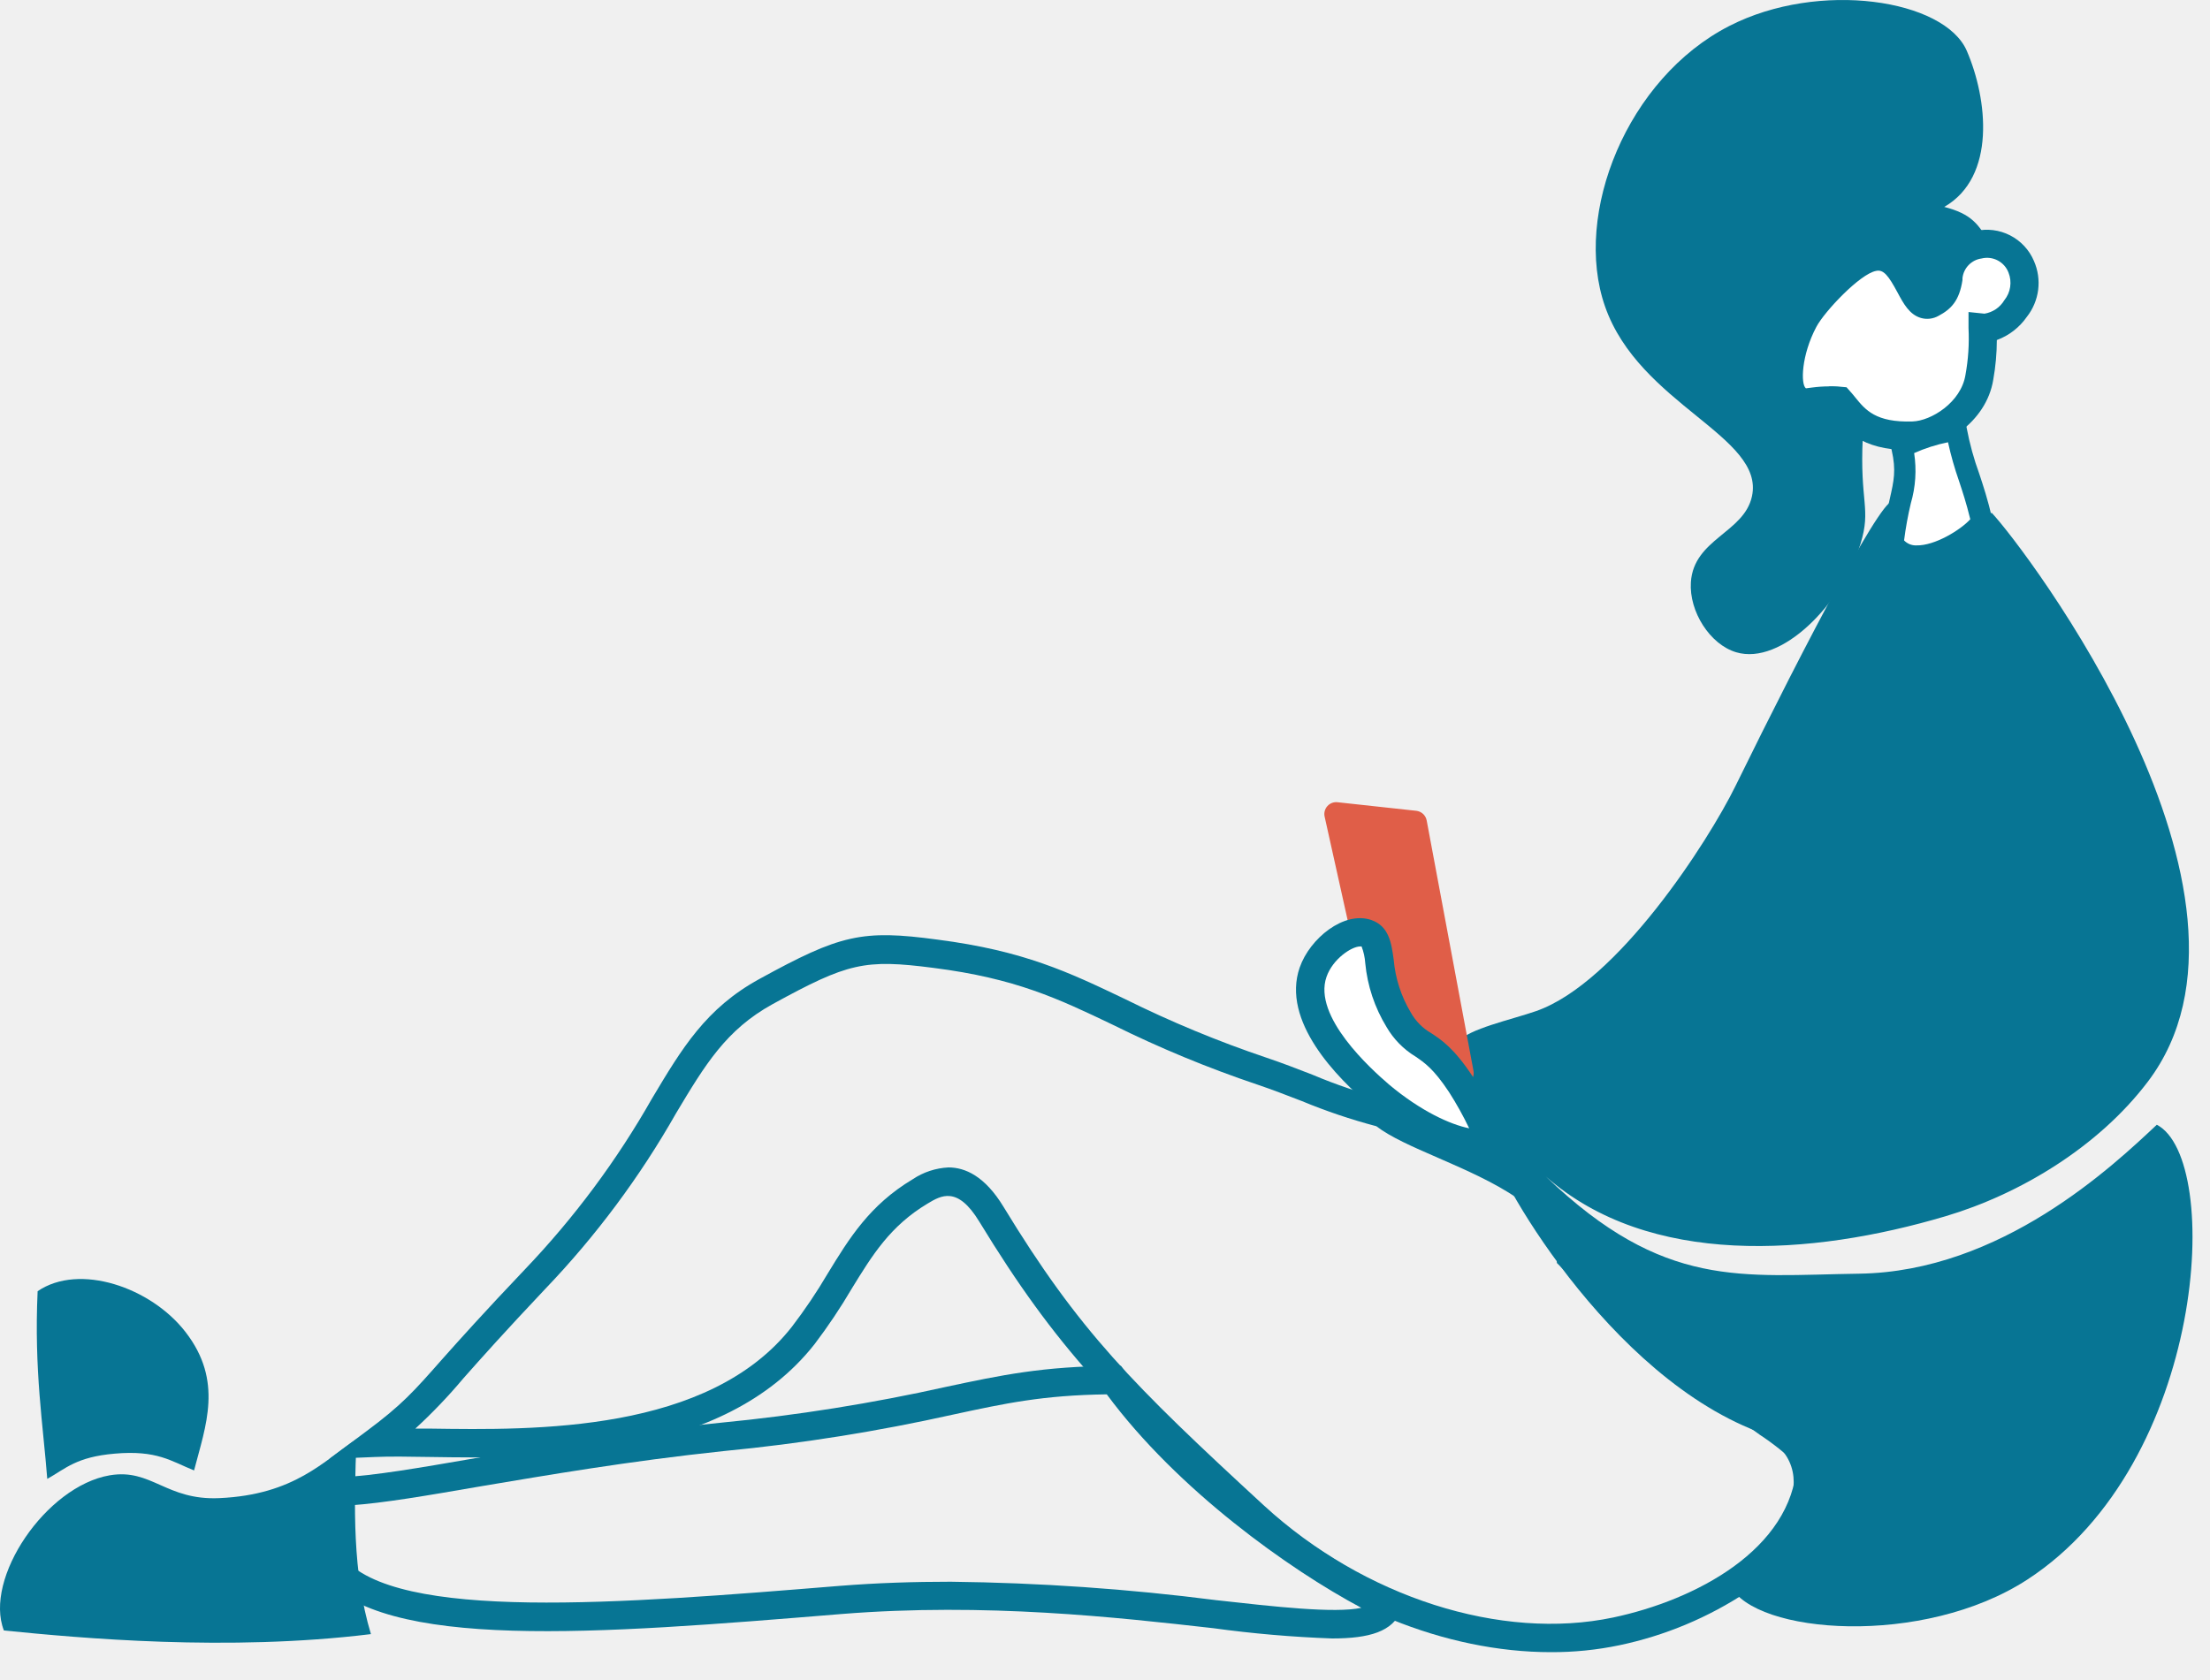
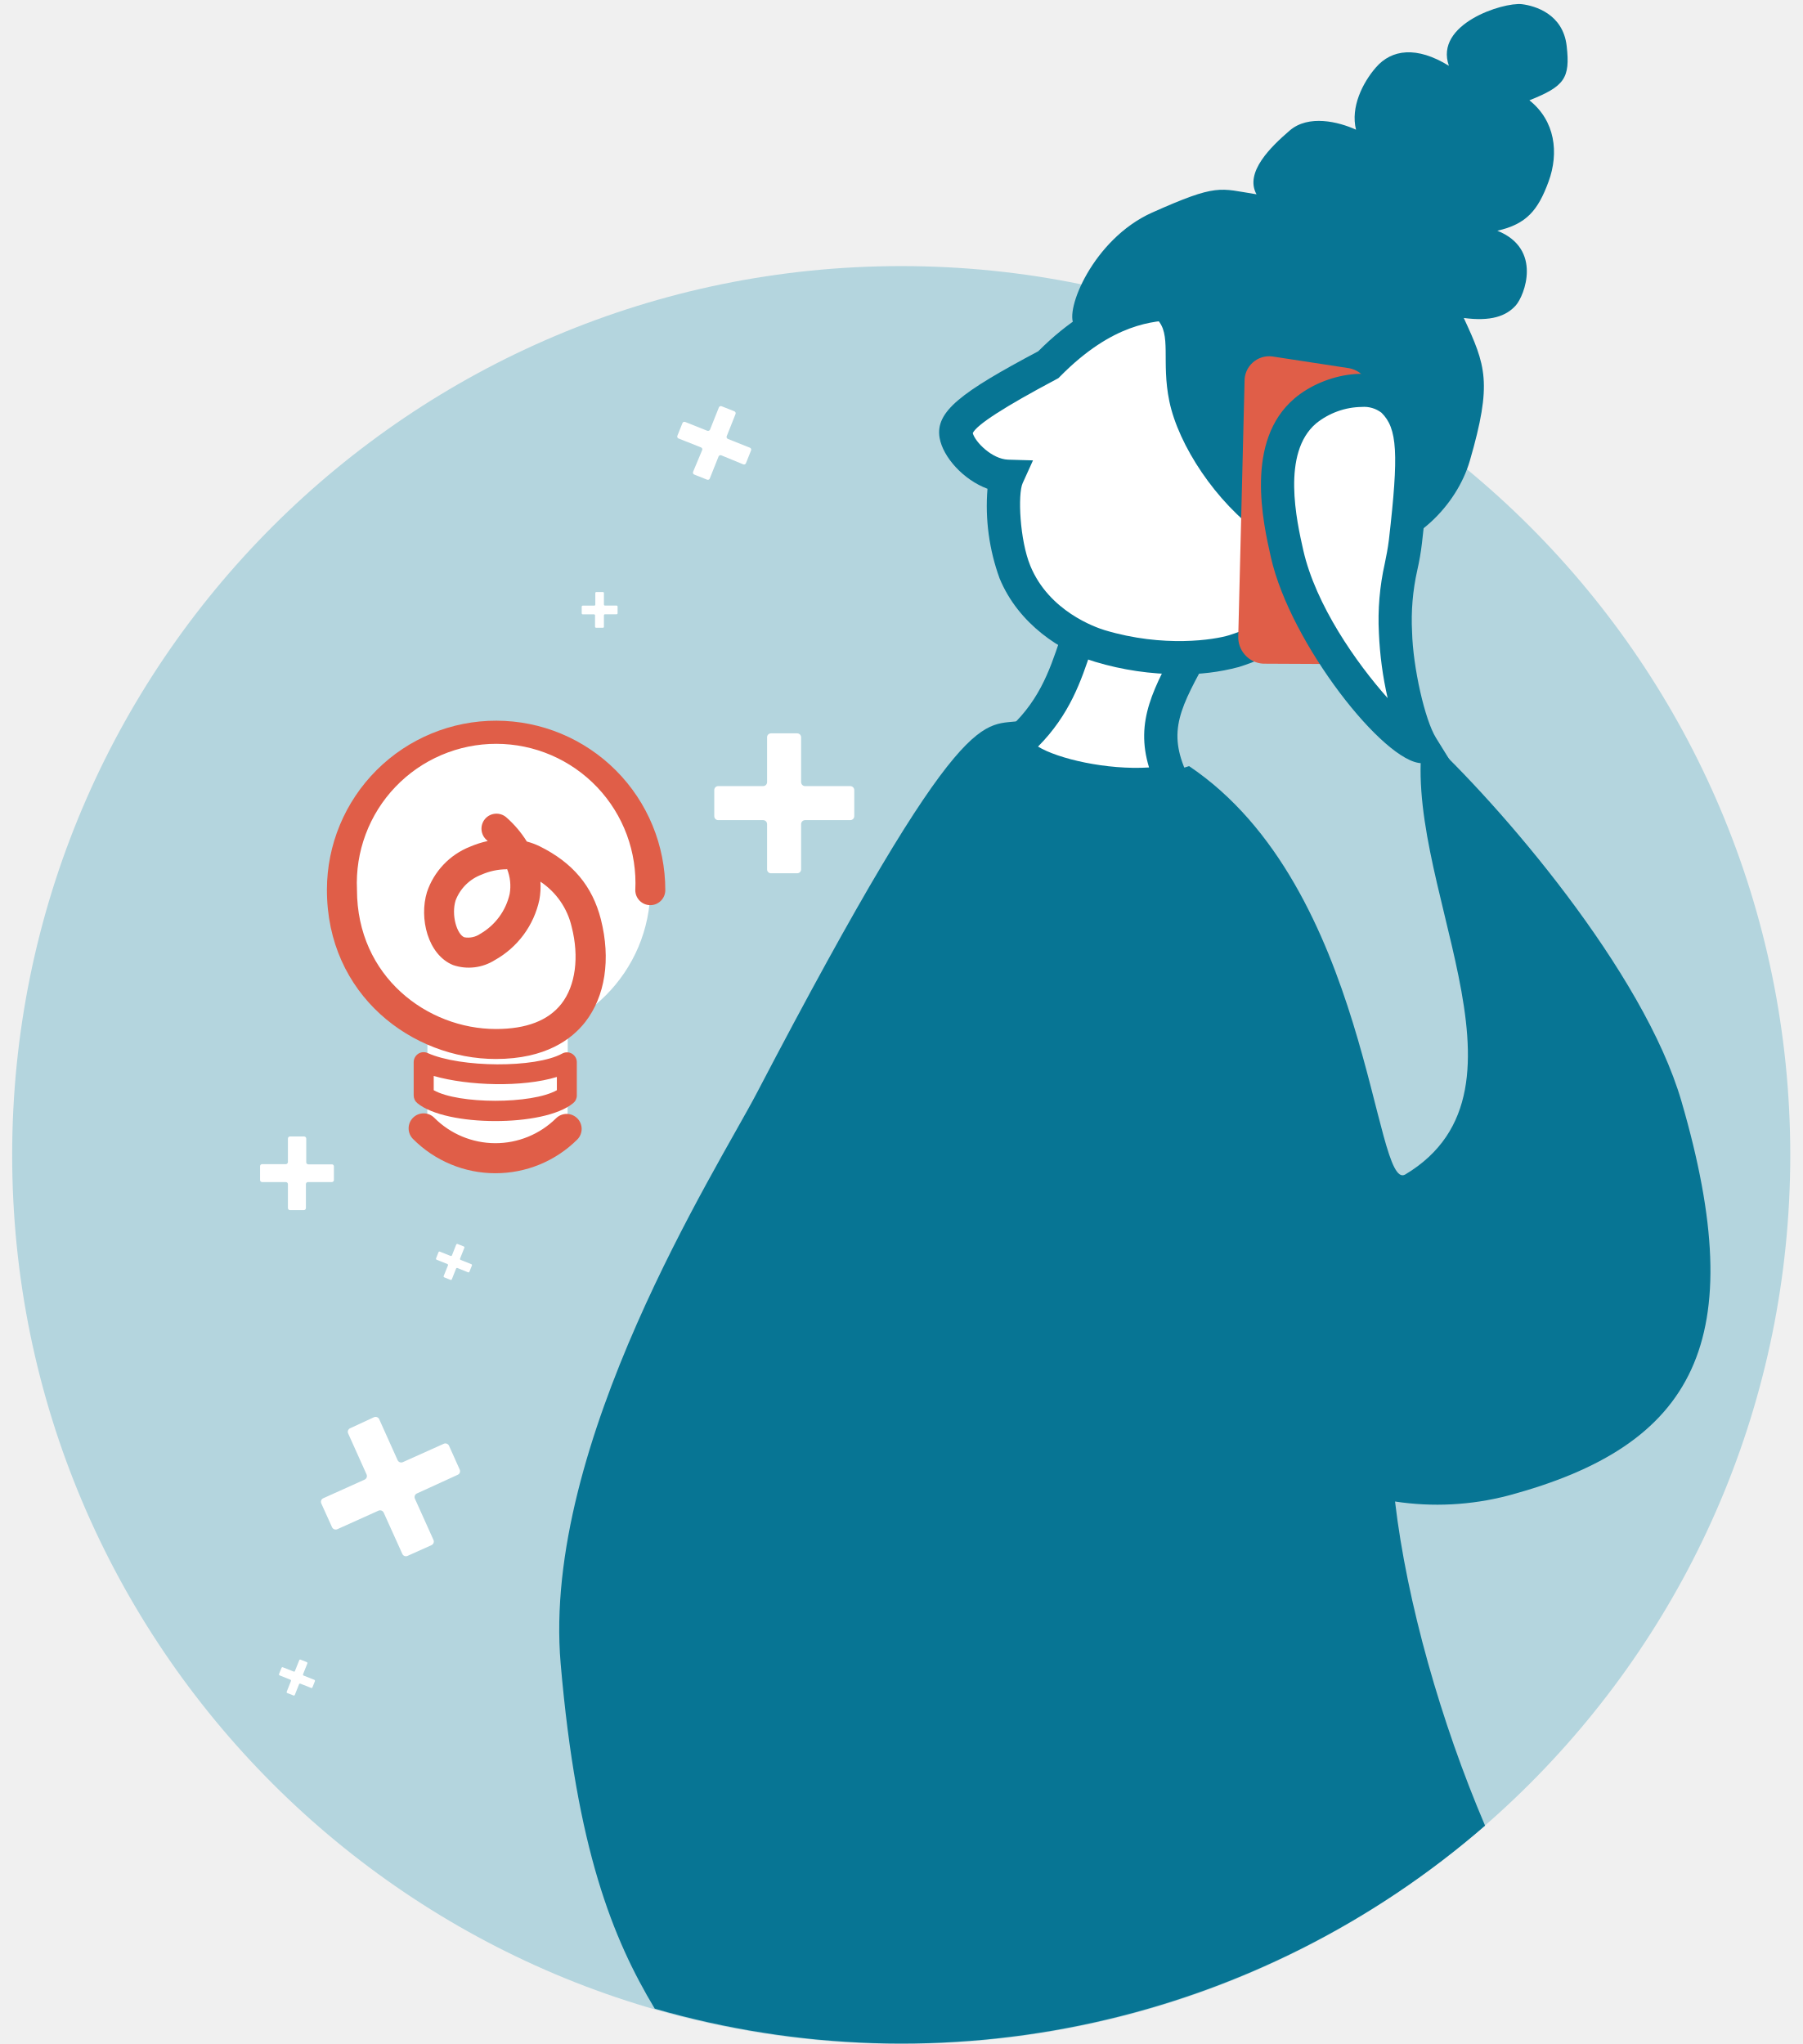
- <svg xmlns="http://www.w3.org/2000/svg" width="75" height="57" viewBox="0 0 75 57" fill="none">
-   <path d="M6.586 49.916C6.978 48.402 7.585 46.885 6.299 45.221C5.124 43.697 2.688 42.866 1.277 43.832C1.154 46.526 1.464 48.387 1.604 50.203C2.23 49.853 2.586 49.459 3.891 49.346C5.329 49.22 5.806 49.601 6.586 49.916Z" fill="#077594" />
-   <path d="M52.633 56.085C49.072 56.085 45.198 54.532 42.246 51.818C37.782 47.725 35.849 45.763 33.231 41.465C32.492 40.249 31.931 40.586 31.481 40.856C30.207 41.619 29.603 42.609 28.905 43.745C28.523 44.396 28.102 45.024 27.646 45.626C24.515 49.613 18.304 49.516 14.586 49.459C13.864 49.447 13.23 49.437 12.737 49.459L11.177 49.524L12.429 48.59C13.645 47.687 14.04 47.236 14.998 46.15C15.602 45.471 16.43 44.547 17.817 43.088C19.486 41.34 20.934 39.392 22.127 37.29C23.148 35.581 23.954 34.23 25.768 33.235C28.515 31.726 29.249 31.55 31.818 31.897C34.756 32.277 36.268 33.002 38.184 33.917C39.737 34.688 41.34 35.352 42.983 35.906C43.493 36.077 44.023 36.281 44.536 36.481C45.344 36.823 46.176 37.104 47.025 37.324L47.143 37.348L47.235 37.427C47.608 37.743 48.376 38.075 49.188 38.429C51.171 39.293 53.625 40.355 53.791 42.467C55.817 44.451 57.99 46.279 60.292 47.935C61.479 48.801 61.977 49.16 61.946 49.699C61.871 51.385 60.956 52.882 59.297 54.033C57.977 54.909 56.502 55.526 54.952 55.851C54.189 56.01 53.412 56.088 52.633 56.085ZM32.189 39.63C32.752 39.63 33.422 39.924 34.053 40.962C36.617 45.175 38.415 46.981 42.896 51.108C46.286 54.221 50.94 55.712 54.752 54.907C57.525 54.32 60.807 52.608 60.98 49.709C60.592 49.337 60.171 49 59.721 48.705C57.33 46.986 55.076 45.084 52.98 43.016L52.835 42.873V42.674C52.835 41.058 50.594 40.085 48.8 39.303C47.943 38.93 47.196 38.605 46.708 38.231C45.846 38.004 45.002 37.718 44.179 37.377C43.676 37.182 43.156 36.982 42.67 36.818C40.988 36.252 39.347 35.572 37.758 34.784C35.921 33.905 34.469 33.211 31.683 32.857C29.341 32.554 28.78 32.682 26.223 34.085C24.638 34.957 23.928 36.146 22.943 37.791C21.716 39.953 20.225 41.956 18.506 43.752C17.141 45.197 16.32 46.117 15.72 46.796C15.216 47.397 14.673 47.965 14.095 48.496H14.601C18.142 48.548 24.063 48.642 26.88 45.031C27.317 44.459 27.719 43.862 28.084 43.242C28.818 42.038 29.512 40.906 30.973 40.032C31.334 39.79 31.755 39.651 32.189 39.63Z" fill="#077594" />
-   <path d="M45.21 55.62C43.859 55.571 42.511 55.455 41.172 55.271C37.912 54.903 33.45 54.399 28.57 54.789C20.225 55.473 13.002 56.061 10.878 53.453C9.963 52.336 10.141 51.847 10.767 51.002C10.9 50.824 11.049 50.622 11.208 50.369L11.343 50.157L11.584 50.145C12.689 50.097 14.208 49.832 16.132 49.5C18.378 49.112 21.174 48.628 24.462 48.296C27.042 48.047 29.604 47.638 32.133 47.073C33.949 46.687 35.394 46.379 37.801 46.367H38.042L38.187 46.569C40.691 50.082 45.114 53.027 47.309 54.06L47.726 54.255L47.548 54.679C47.259 55.379 46.488 55.62 45.21 55.62ZM32.264 53.694C35.277 53.728 38.286 53.937 41.276 54.32C43.26 54.541 45.297 54.773 46.199 54.58C43.765 53.282 39.968 50.588 37.56 47.333C35.394 47.362 34.11 47.639 32.35 48.019C29.787 48.591 27.19 49.005 24.576 49.257C21.316 49.601 18.54 50.082 16.308 50.456C14.485 50.771 13.019 51.024 11.887 51.101C11.759 51.289 11.646 51.447 11.543 51.582C11.088 52.196 11.097 52.208 11.624 52.849C13.433 55.059 21.084 54.438 28.479 53.836C29.776 53.732 31.038 53.694 32.264 53.694Z" fill="#077594" />
-   <path d="M65.572 10.907C66.807 10.053 67.525 8.678 67.556 8.329C67.159 7.606 66.904 7.262 65.981 7.024C67.754 6.005 67.45 3.354 66.747 1.727C65.993 -0.021 61.737 -0.681 58.688 0.881C55.226 2.651 53.372 7.255 54.468 10.399C55.631 13.739 59.897 14.808 59.456 16.847C59.189 18.087 57.48 18.292 57.383 19.763C57.318 20.762 58.033 21.879 58.92 22.142C60.449 22.599 62.5 20.517 63.14 18.458C63.511 17.254 63.107 17.052 63.217 14.846C63.323 12.764 63.966 12.017 65.572 10.907Z" fill="#077594" />
-   <path d="M73.195 38.181C71.711 39.575 67.919 43.168 63.094 43.237C59.092 43.293 56.473 43.784 52.462 39.939C55.967 43.026 61.459 42.643 66.031 41.285C68.528 40.543 71.196 38.952 72.886 36.725C77.68 30.416 68.704 18.58 67.589 17.405C66.583 18.293 65.511 18.85 64.941 18.609C64.435 18.142 64.358 17.793 64.269 17.102C64.165 16.295 61.247 21.886 58.9 26.675C57.978 28.555 54.893 33.361 52.127 34.324C51.299 34.613 49.828 34.926 49.478 35.369C48.925 36.055 49.705 37.731 50.586 38.776C50.377 39.18 54.145 46.307 59.396 48.496C62.254 49.685 60.371 52.36 58.717 53.824C59.547 55.481 65.271 55.924 68.81 53.615C74.88 49.656 75.441 39.344 73.195 38.181Z" fill="#077594" />
-   <path d="M49.558 36.825L47.191 36.548C47.109 36.538 47.031 36.502 46.969 36.446C46.907 36.39 46.864 36.317 46.845 36.235L44.952 27.715C44.939 27.652 44.941 27.588 44.958 27.527C44.975 27.465 45.006 27.409 45.049 27.362C45.091 27.315 45.145 27.279 45.204 27.256C45.264 27.234 45.327 27.226 45.391 27.233L48.066 27.524C48.151 27.534 48.232 27.571 48.295 27.63C48.358 27.689 48.401 27.767 48.417 27.852L50.006 36.356C50.017 36.418 50.014 36.482 49.995 36.542C49.977 36.603 49.945 36.658 49.901 36.704C49.858 36.75 49.804 36.785 49.744 36.806C49.685 36.827 49.621 36.834 49.558 36.825Z" fill="#E05E48" />
-   <path d="M50.596 38.765C49.873 39.005 48.294 38.404 46.837 37.183C46.445 36.853 43.948 34.775 44.562 32.996C44.851 32.167 45.802 31.481 46.375 31.679C47.049 31.919 46.539 33.123 47.463 34.611C48.169 35.745 48.489 35.163 49.577 36.797C49.972 37.423 50.313 38.081 50.596 38.765Z" fill="white" />
-   <path d="M50.235 39.304C49.255 39.304 47.827 38.647 46.527 37.558C45.352 36.574 43.479 34.655 44.107 32.844C44.451 31.855 45.609 30.918 46.532 31.229C47.141 31.438 47.22 32.016 47.297 32.574C47.352 33.206 47.548 33.818 47.873 34.363C48.036 34.658 48.277 34.903 48.569 35.071C48.91 35.295 49.337 35.572 49.977 36.54C50.393 37.193 50.75 37.88 51.044 38.596L51.231 39.078L50.75 39.239C50.583 39.288 50.409 39.31 50.235 39.304ZM46.156 32.129C45.872 32.129 45.229 32.55 45.017 33.162C44.548 34.508 46.527 36.292 47.146 36.822C48.222 37.722 49.216 38.172 49.859 38.302C49.657 37.879 49.428 37.468 49.175 37.072C48.643 36.27 48.337 36.073 48.041 35.868C47.633 35.622 47.293 35.275 47.054 34.862C46.652 34.204 46.405 33.463 46.332 32.695C46.319 32.5 46.277 32.309 46.207 32.127C46.19 32.125 46.173 32.126 46.156 32.129Z" fill="#077594" />
-   <path d="M12.099 48.855C10.998 49.578 10.004 50.743 7.442 50.856C5.636 50.938 5.143 49.843 3.727 50.081C1.56 50.449 -0.556 53.584 0.132 55.349C2.709 55.607 7.726 56.071 12.588 55.472C11.959 53.38 12.01 51.152 12.099 48.855Z" fill="#077594" />
-   <path d="M67.176 12.814C67.276 12.258 67.313 11.693 67.286 11.129C67.975 11.201 69.063 10.088 68.589 9.058C67.97 7.717 66.126 8.283 66.106 9.438C66.027 9.97 65.854 10.137 65.546 10.303C64.823 10.688 64.749 8.504 63.566 8.718C62.774 8.863 61.467 10.365 61.2 10.866C60.718 11.781 60.451 13.17 60.985 13.568C61.272 13.78 61.549 13.527 62.43 13.611C62.83 14.059 63.215 14.846 64.919 14.791C65.731 14.769 66.983 14.02 67.176 12.814Z" fill="white" />
-   <path d="M64.751 15.278C63.165 15.278 62.584 14.572 62.211 14.1L62.194 14.079C61.991 14.074 61.789 14.085 61.587 14.112C61.436 14.149 61.279 14.155 61.126 14.128C60.972 14.101 60.826 14.042 60.697 13.956C59.861 13.337 60.239 11.645 60.776 10.64C61.055 10.118 62.462 8.435 63.48 8.25C64.499 8.064 64.939 8.945 65.221 9.47C65.281 9.579 65.36 9.728 65.423 9.822C65.529 9.752 65.584 9.665 65.625 9.398C65.653 9.019 65.807 8.659 66.063 8.377C66.319 8.096 66.661 7.907 67.036 7.843C67.434 7.752 67.852 7.803 68.215 7.989C68.579 8.175 68.866 8.483 69.025 8.859C69.161 9.167 69.21 9.507 69.168 9.841C69.125 10.175 68.993 10.492 68.784 10.756C68.533 11.117 68.178 11.392 67.766 11.543C67.765 11.994 67.724 12.443 67.645 12.887C67.405 14.375 65.888 15.242 64.932 15.275L64.751 15.278ZM62.074 13.111C62.194 13.111 62.329 13.111 62.478 13.13L62.666 13.147L62.791 13.289C62.847 13.349 62.902 13.417 62.96 13.489C63.302 13.91 63.653 14.348 64.905 14.307C65.539 14.286 66.55 13.66 66.701 12.728C66.797 12.204 66.832 11.671 66.805 11.139V10.592L67.347 10.648C67.486 10.625 67.618 10.573 67.735 10.494C67.851 10.415 67.949 10.311 68.021 10.19C68.125 10.061 68.194 9.907 68.218 9.742C68.243 9.578 68.224 9.41 68.163 9.256C68.096 9.077 67.965 8.93 67.796 8.841C67.627 8.752 67.431 8.729 67.246 8.775C67.079 8.798 66.925 8.877 66.809 8.997C66.692 9.118 66.618 9.274 66.6 9.441V9.504C66.495 10.21 66.213 10.494 65.791 10.72C65.7 10.772 65.6 10.805 65.495 10.818C65.391 10.83 65.285 10.822 65.185 10.792C64.799 10.677 64.6 10.311 64.39 9.918C64.092 9.364 63.921 9.138 63.668 9.196C63.121 9.297 61.917 10.575 61.641 11.096C61.13 12.059 61.104 13.048 61.287 13.183L61.484 13.157C61.68 13.131 61.877 13.117 62.074 13.116V13.111Z" fill="#077594" />
-   <path d="M64.556 15.198C64.835 16.402 64.428 16.765 64.243 18.436C64.859 19.51 66.845 18.345 67.257 17.714C66.915 16.248 66.641 15.942 66.393 14.584C65.849 14.69 64.984 14.902 64.556 15.198Z" fill="white" />
-   <path d="M65.061 19.236H65.008C64.788 19.239 64.572 19.184 64.381 19.075C64.19 18.966 64.031 18.808 63.922 18.617L63.865 18.516L63.877 18.398C63.934 17.904 64.02 17.413 64.134 16.929C64.272 16.322 64.353 15.966 64.197 15.28L64.142 15.039L64.341 14.899C64.934 14.493 66.097 14.271 66.323 14.232L66.677 14.17L66.742 14.524C66.843 15.06 66.987 15.586 67.175 16.099C67.305 16.493 67.455 16.941 67.616 17.632L67.65 17.782L67.568 17.909C67.207 18.453 66.015 19.236 65.061 19.236ZM64.618 18.345C64.672 18.401 64.737 18.445 64.808 18.474C64.88 18.503 64.957 18.517 65.035 18.514C65.663 18.53 66.537 17.986 66.865 17.627C66.728 17.066 66.602 16.691 66.482 16.327C66.331 15.897 66.207 15.458 66.109 15.013C65.714 15.093 65.328 15.216 64.96 15.381C65.047 15.951 65.009 16.532 64.847 17.086C64.748 17.501 64.672 17.921 64.618 18.345Z" fill="#077594" />
+ <svg xmlns="http://www.w3.org/2000/svg" width="82" height="93" viewBox="0 0 82 93" fill="none">
+   <path d="M41 93C63.338 93 81.447 74.892 81.447 52.554C81.447 30.216 63.338 12.107 41 12.107C18.662 12.107 0.554 30.216 0.554 52.554C0.554 74.892 18.662 93 41 93Z" fill="#B4D5DE" />
+   <path d="M67.562 83.065C65.552 78.359 64.003 72.896 63.466 68.317C65.177 68.578 66.923 68.487 68.597 68.051C77.133 65.769 79.675 61.024 76.496 50.107C74.779 44.215 68.253 36.615 64.761 33.412C63.614 39.956 70.433 49.536 63.934 53.436C62.491 54.302 62.298 40.373 54.097 34.858C49.056 36.437 47.366 35.063 46.521 32.781C44.71 33.131 44.019 31.375 34.426 49.739C32.636 53.164 24.64 65.673 25.507 75.697C26.234 84.127 27.87 88.199 29.787 91.392C36.278 93.265 43.135 93.484 49.733 92.029C56.331 90.575 62.46 87.493 67.562 83.065Z" fill="#077594" />
+   <path d="M46.152 33.929C48.652 31.816 48.679 29.401 49.678 27.457C50.266 26.313 53.934 27.264 54.945 28.381C53.182 31.617 52.12 32.954 53.321 35.55C51.637 35.879 46.904 35.541 46.152 33.929Z" fill="white" />
+   <path d="M51.813 36.41C49.561 36.41 46.241 35.903 45.474 34.243L45.227 33.724L45.667 33.349C47.24 32.027 47.738 30.542 48.221 29.106C48.432 28.422 48.696 27.755 49.009 27.11C49.184 26.766 49.585 26.335 50.491 26.205C52.048 26 54.581 26.839 55.507 27.865L55.863 28.261L55.61 28.731C55.417 29.084 55.233 29.413 55.06 29.724C53.672 32.221 53.096 33.253 54.007 35.221L54.411 36.096L53.467 36.28C52.92 36.373 52.367 36.416 51.813 36.41ZM47.222 33.968C48.127 34.524 50.355 35.04 52.275 34.919C51.632 32.806 52.465 31.297 53.741 29L53.98 28.562C53.102 28.049 52.115 27.75 51.1 27.69C50.84 27.653 50.574 27.695 50.337 27.811C50.064 28.384 49.834 28.976 49.648 29.582C49.187 30.977 48.664 32.522 47.222 33.971V33.968Z" fill="#077594" />
+   <path d="M56.145 29.613C55.472 29.825 53.003 30.28 50.045 29.39C48.946 29.058 47.012 28.062 46.175 26.027C45.665 24.793 45.469 22.463 45.834 21.663C44.769 21.63 43.637 20.579 43.498 19.8C43.374 19.103 44.524 18.291 47.694 16.592C50.558 13.688 52.849 13.854 53.758 13.785C56.435 13.58 60.314 14.85 61.862 18.34C63.444 21.901 61.608 25.544 59.843 27.377C58.81 28.411 57.541 29.179 56.145 29.613Z" fill="white" />
+   <path d="M53.648 30.676C52.355 30.675 51.068 30.486 49.83 30.114C48.29 29.652 46.34 28.409 45.477 26.32C45.001 25.016 44.812 23.623 44.925 22.239C43.823 21.829 42.903 20.797 42.748 19.93C42.534 18.723 43.739 17.841 47.234 15.982C50.008 13.208 52.32 13.1 53.437 13.045H53.693C56.878 12.801 60.937 14.437 62.546 18.047C64.155 21.657 62.609 25.593 60.379 27.911C59.259 29.037 57.881 29.873 56.364 30.347C55.479 30.584 54.564 30.694 53.648 30.676ZM44.255 19.707C44.366 20.114 45.13 20.887 45.861 20.914L46.995 20.947L46.525 21.983C46.298 22.478 46.389 24.564 46.875 25.747C47.726 27.814 49.848 28.548 50.264 28.674C52.939 29.477 55.254 29.109 55.921 28.901C57.195 28.5 58.355 27.8 59.301 26.858C60.705 25.403 62.679 22.028 61.176 18.654C59.715 15.327 55.966 14.376 53.817 14.536C53.729 14.536 53.627 14.536 53.515 14.555C52.507 14.603 50.633 14.69 48.233 17.123L48.151 17.205L48.052 17.259C45.703 18.506 44.427 19.33 44.255 19.707Z" fill="#077594" />
+   <path d="M52.627 14.518C53.321 15.204 52.82 16.426 53.197 18.252C53.614 20.268 55.325 22.855 57.372 24.313C59.545 25.861 60.647 25.279 62.174 25.14C64.308 24.944 66.267 23.027 66.868 20.966C67.9 17.41 67.595 16.631 66.593 14.467C67.825 14.633 68.522 14.386 68.96 13.896C69.352 13.456 70.188 11.328 68.12 10.498C69.451 10.196 69.971 9.568 70.451 8.261C70.93 6.954 70.752 5.493 69.578 4.564C71.178 3.927 71.441 3.558 71.275 2.095C71.109 0.631 69.835 0.265 69.237 0.19C68.377 0.093 65.241 1.095 65.917 2.994C64.45 2.089 63.312 2.242 62.597 3.067C61.993 3.761 61.435 4.878 61.691 5.901C60.891 5.536 59.527 5.204 58.673 5.94C57.819 6.676 56.611 7.842 57.164 8.841C55.464 8.575 55.416 8.331 52.398 9.68C49.726 10.887 48.407 14.153 48.872 14.787C49.337 15.421 51.598 13.507 52.627 14.518Z" fill="#077594" />
+   <path d="M61.196 30.215L57.462 30.197C57.145 30.177 56.849 30.033 56.638 29.795C56.426 29.558 56.317 29.247 56.334 28.93L56.62 17.357C56.616 17.197 56.647 17.038 56.709 16.89C56.772 16.743 56.866 16.611 56.984 16.503C57.102 16.395 57.242 16.313 57.394 16.264C57.547 16.214 57.708 16.198 57.867 16.216L61.377 16.753C61.664 16.808 61.921 16.964 62.101 17.193C62.282 17.422 62.373 17.709 62.358 18L62.292 29.05C62.299 29.35 62.188 29.64 61.983 29.858C61.778 30.076 61.495 30.204 61.196 30.215Z" fill="#E05E48" />
+   <path d="M64.685 33.97C63.743 34.009 59.469 29.225 58.558 25.198C58.217 23.689 57.453 20.333 59.388 18.688C60.529 17.719 62.539 17.411 63.381 18.238C64.386 19.228 64.401 20.637 63.94 24.637C63.78 26.037 63.429 26.415 63.49 28.781C63.532 30.502 64.087 33.001 64.685 33.97Z" fill="white" />
+   <path d="M64.685 34.724C62.991 34.724 58.708 29.291 57.821 25.367C57.462 23.776 56.614 20.055 58.898 18.123C60.275 16.955 62.708 16.529 63.909 17.709C65.207 18.986 65.15 20.728 64.688 24.733C64.64 25.139 64.57 25.542 64.479 25.94C64.271 26.865 64.191 27.813 64.241 28.759C64.283 30.365 64.82 32.75 65.328 33.571L66.007 34.666L64.718 34.721L64.685 34.724ZM61.953 18.515C61.197 18.525 60.465 18.789 59.876 19.264C58.292 20.61 58.992 23.707 59.291 25.032C59.858 27.531 61.706 30.163 63.13 31.763C62.907 30.79 62.774 29.799 62.732 28.802C62.676 27.739 62.767 26.674 63 25.636C63.07 25.294 63.136 24.974 63.188 24.552C63.64 20.628 63.574 19.49 62.849 18.778C62.593 18.583 62.274 18.489 61.953 18.515Z" fill="#077594" />
+   <path d="M22.658 47.319C26.485 47.319 29.588 44.217 29.588 40.389C29.588 36.562 26.485 33.459 22.658 33.459C18.83 33.459 15.727 36.562 15.727 40.389C15.727 44.217 18.83 47.319 22.658 47.319Z" fill="white" />
+   <path d="M19.447 46.553L19.438 51.358L22.619 52.701L25.821 51.431L25.831 46.547L22.646 47.317L19.447 46.553Z" fill="white" />
+   <path d="M25.059 37.723C25.706 37.723 26.23 37.199 26.23 36.552C26.23 35.905 25.706 35.381 25.059 35.381C24.412 35.381 23.888 35.905 23.888 36.552C23.888 37.199 24.412 37.723 25.059 37.723Z" fill="white" />
+   <path d="M22.555 48.183C18.77 48.183 14.864 45.289 14.873 40.474C14.877 38.433 15.691 36.477 17.137 35.036C18.583 33.595 20.542 32.787 22.584 32.791C24.625 32.795 26.581 33.609 28.022 35.055C29.463 36.501 30.27 38.46 30.267 40.502C30.267 40.591 30.249 40.68 30.215 40.763C30.181 40.845 30.13 40.92 30.067 40.984C30.004 41.047 29.928 41.097 29.846 41.132C29.763 41.166 29.674 41.184 29.585 41.184C29.495 41.184 29.406 41.166 29.324 41.132C29.241 41.097 29.166 41.047 29.102 40.984C29.039 40.92 28.989 40.845 28.954 40.763C28.92 40.68 28.902 40.591 28.902 40.502C28.946 39.644 28.814 38.787 28.517 37.982C28.219 37.177 27.76 36.441 27.169 35.818C26.578 35.196 25.867 34.7 25.079 34.36C24.29 34.02 23.441 33.845 22.583 33.843C21.724 33.842 20.874 34.015 20.085 34.352C19.295 34.688 18.582 35.182 17.989 35.803C17.396 36.423 16.935 37.158 16.635 37.962C16.334 38.766 16.2 39.623 16.24 40.48C16.24 44.441 19.449 46.819 22.561 46.819C23.943 46.819 24.945 46.436 25.543 45.669C26.183 44.848 26.358 43.541 26.008 42.171C25.814 41.329 25.305 40.593 24.586 40.115C24.604 40.392 24.588 40.669 24.538 40.942C24.414 41.518 24.169 42.06 23.819 42.534C23.468 43.007 23.021 43.4 22.507 43.686C22.227 43.862 21.912 43.974 21.584 44.012C21.256 44.051 20.924 44.016 20.611 43.909C19.458 43.438 19.06 41.772 19.425 40.589C19.581 40.123 19.837 39.697 20.175 39.341C20.512 38.984 20.924 38.706 21.381 38.525C21.642 38.413 21.912 38.326 22.19 38.265L22.15 38.229C22.011 38.113 21.924 37.947 21.907 37.766C21.89 37.586 21.946 37.407 22.061 37.267C22.177 37.128 22.343 37.04 22.524 37.024C22.704 37.007 22.883 37.063 23.023 37.178C23.391 37.499 23.71 37.874 23.968 38.289C24.169 38.342 24.366 38.415 24.553 38.506C26.062 39.255 26.95 40.317 27.336 41.827C27.795 43.638 27.535 45.331 26.624 46.502C26.017 47.278 24.828 48.183 22.555 48.183ZM23.044 39.551C22.655 39.554 22.271 39.636 21.915 39.792C21.644 39.892 21.398 40.05 21.192 40.253C20.987 40.457 20.828 40.702 20.726 40.972C20.523 41.639 20.786 42.506 21.121 42.645C21.247 42.668 21.376 42.666 21.501 42.639C21.625 42.612 21.744 42.561 21.849 42.488C22.185 42.295 22.477 42.034 22.707 41.722C22.937 41.411 23.1 41.054 23.186 40.677C23.254 40.293 23.213 39.898 23.068 39.536L23.044 39.551Z" fill="#E05E48" />
+   <path d="M22.534 53.381C21.838 53.381 21.148 53.243 20.506 52.975C19.863 52.707 19.279 52.315 18.788 51.821C18.661 51.692 18.589 51.518 18.59 51.337C18.59 51.156 18.663 50.983 18.791 50.855C18.92 50.727 19.094 50.656 19.275 50.656C19.456 50.657 19.63 50.729 19.757 50.858C20.489 51.594 21.484 52.009 22.522 52.014C23.56 52.019 24.557 51.611 25.296 50.882C25.36 50.819 25.435 50.768 25.518 50.734C25.601 50.7 25.689 50.682 25.779 50.682C25.869 50.682 25.957 50.7 26.04 50.734C26.123 50.768 26.198 50.819 26.262 50.882C26.325 50.945 26.376 51.021 26.41 51.103C26.444 51.186 26.462 51.275 26.462 51.365C26.462 51.455 26.444 51.543 26.41 51.626C26.376 51.709 26.325 51.784 26.262 51.848C25.272 52.833 23.931 53.384 22.534 53.381Z" fill="#E05E48" />
+   <path d="M22.524 51.007C21.081 51.007 19.641 50.732 18.986 50.192C18.934 50.149 18.892 50.095 18.863 50.034C18.835 49.973 18.82 49.906 18.82 49.839V48.33C18.82 48.254 18.839 48.179 18.875 48.112C18.911 48.045 18.962 47.989 19.026 47.946C19.089 47.905 19.162 47.88 19.237 47.874C19.313 47.869 19.388 47.882 19.457 47.913C20.966 48.586 24.35 48.601 25.569 47.94C25.638 47.901 25.715 47.88 25.794 47.88C25.873 47.88 25.951 47.901 26.019 47.94C26.087 47.981 26.144 48.038 26.183 48.107C26.222 48.176 26.243 48.254 26.242 48.333V49.842C26.242 49.91 26.227 49.976 26.198 50.038C26.169 50.099 26.126 50.152 26.073 50.195C25.403 50.744 23.964 51.01 22.524 51.007ZM19.732 49.603C20.855 50.243 24.193 50.249 25.334 49.603V49C23.773 49.48 21.308 49.407 19.732 48.955V49.603Z" fill="#E05E48" />
+   <path d="M15.191 53.061V53.689C15.191 53.714 15.181 53.738 15.163 53.755C15.146 53.773 15.122 53.783 15.097 53.783H14.01C13.998 53.783 13.985 53.785 13.974 53.79C13.962 53.795 13.952 53.802 13.943 53.811C13.934 53.82 13.928 53.831 13.923 53.843C13.918 53.854 13.916 53.867 13.917 53.879V54.966C13.917 54.978 13.914 54.991 13.909 55.002C13.905 55.014 13.897 55.024 13.888 55.033C13.879 55.042 13.869 55.049 13.857 55.053C13.845 55.058 13.833 55.06 13.82 55.059H13.192C13.18 55.059 13.168 55.057 13.156 55.052C13.145 55.048 13.135 55.041 13.126 55.032C13.117 55.023 13.111 55.013 13.106 55.002C13.101 54.99 13.099 54.978 13.099 54.966V53.879C13.099 53.854 13.089 53.829 13.07 53.811C13.052 53.793 13.028 53.783 13.002 53.783H11.925C11.9 53.783 11.876 53.773 11.858 53.755C11.841 53.738 11.831 53.714 11.831 53.689V53.061C11.831 53.049 11.834 53.037 11.838 53.025C11.843 53.014 11.85 53.004 11.858 52.995C11.867 52.986 11.877 52.98 11.889 52.975C11.9 52.97 11.912 52.968 11.925 52.968H13.002C13.028 52.968 13.052 52.958 13.07 52.939C13.089 52.921 13.099 52.897 13.099 52.871V51.806C13.098 51.793 13.101 51.781 13.105 51.769C13.11 51.757 13.116 51.746 13.125 51.737C13.134 51.728 13.144 51.721 13.156 51.716C13.167 51.712 13.18 51.709 13.192 51.709H13.835C13.861 51.709 13.886 51.719 13.904 51.737C13.922 51.755 13.932 51.78 13.932 51.806V52.88C13.931 52.893 13.934 52.905 13.938 52.917C13.943 52.929 13.949 52.939 13.958 52.948C13.967 52.957 13.977 52.964 13.989 52.969C14.001 52.974 14.013 52.977 14.025 52.977H15.112C15.133 52.98 15.152 52.99 15.166 53.005C15.18 53.021 15.189 53.04 15.191 53.061Z" fill="white" />
+   <path d="M28.097 27.602V27.903C28.097 27.915 28.092 27.927 28.084 27.935C28.075 27.944 28.064 27.949 28.052 27.949H27.523C27.511 27.949 27.499 27.953 27.49 27.962C27.481 27.97 27.476 27.982 27.475 27.994V28.522C27.474 28.529 27.472 28.535 27.469 28.541C27.466 28.547 27.461 28.551 27.456 28.555C27.45 28.559 27.444 28.561 27.437 28.562C27.431 28.564 27.424 28.563 27.418 28.561H27.116C27.11 28.561 27.104 28.56 27.098 28.558C27.092 28.555 27.087 28.552 27.083 28.547C27.078 28.543 27.075 28.537 27.073 28.531C27.071 28.526 27.07 28.519 27.071 28.513V27.997C27.07 27.985 27.064 27.973 27.055 27.965C27.046 27.956 27.035 27.952 27.022 27.952H26.512C26.5 27.952 26.488 27.947 26.479 27.939C26.47 27.93 26.465 27.919 26.464 27.906V27.605C26.464 27.592 26.469 27.579 26.478 27.57C26.487 27.561 26.499 27.556 26.512 27.556H27.034C27.041 27.557 27.047 27.556 27.053 27.554C27.058 27.552 27.064 27.548 27.068 27.544C27.073 27.54 27.076 27.535 27.079 27.529C27.081 27.523 27.083 27.517 27.083 27.511V26.986C27.082 26.98 27.083 26.973 27.085 26.968C27.087 26.962 27.09 26.956 27.095 26.952C27.099 26.947 27.104 26.944 27.11 26.941C27.116 26.939 27.122 26.938 27.128 26.938H27.43C27.436 26.938 27.442 26.939 27.448 26.941C27.453 26.944 27.459 26.947 27.463 26.952C27.467 26.956 27.47 26.962 27.473 26.968C27.475 26.973 27.475 26.98 27.475 26.986V27.508C27.475 27.514 27.476 27.52 27.479 27.526C27.481 27.532 27.485 27.537 27.489 27.541C27.494 27.545 27.499 27.549 27.505 27.551C27.511 27.553 27.517 27.554 27.523 27.553H28.052C28.064 27.554 28.075 27.559 28.084 27.568C28.092 27.577 28.097 27.589 28.097 27.602Z" fill="white" />
+   <path d="M38.864 35.948V37.134C38.864 37.182 38.845 37.228 38.811 37.262C38.777 37.296 38.731 37.315 38.683 37.315H36.627C36.579 37.315 36.533 37.334 36.499 37.368C36.465 37.402 36.446 37.448 36.446 37.496V39.555C36.446 39.579 36.441 39.602 36.432 39.624C36.423 39.646 36.41 39.665 36.393 39.682C36.376 39.699 36.356 39.712 36.334 39.72C36.312 39.729 36.289 39.733 36.265 39.733H35.076C35.052 39.733 35.029 39.729 35.007 39.72C34.985 39.712 34.966 39.698 34.949 39.682C34.932 39.665 34.919 39.645 34.91 39.623C34.902 39.602 34.897 39.578 34.898 39.555V37.496C34.898 37.448 34.879 37.402 34.845 37.368C34.811 37.334 34.765 37.315 34.717 37.315H32.673C32.65 37.315 32.626 37.311 32.604 37.301C32.583 37.292 32.563 37.279 32.546 37.262C32.53 37.245 32.517 37.225 32.508 37.203C32.499 37.181 32.495 37.158 32.495 37.134V35.948C32.495 35.924 32.499 35.901 32.508 35.879C32.517 35.857 32.53 35.837 32.546 35.82C32.563 35.803 32.583 35.79 32.604 35.781C32.626 35.772 32.65 35.767 32.673 35.767H34.717C34.765 35.767 34.811 35.748 34.845 35.714C34.879 35.68 34.898 35.634 34.898 35.586V33.545C34.897 33.522 34.902 33.498 34.91 33.477C34.919 33.455 34.932 33.435 34.949 33.419C34.966 33.402 34.985 33.389 35.007 33.38C35.029 33.371 35.052 33.367 35.076 33.367H36.265C36.289 33.367 36.312 33.371 36.334 33.38C36.356 33.389 36.376 33.402 36.393 33.418C36.41 33.435 36.423 33.455 36.432 33.476C36.441 33.498 36.446 33.522 36.446 33.545V35.586C36.446 35.634 36.465 35.68 36.499 35.714C36.533 35.748 36.579 35.767 36.627 35.767H38.683C38.731 35.767 38.777 35.786 38.811 35.82C38.845 35.854 38.864 35.9 38.864 35.948Z" fill="white" />
+   <path d="M30.815 19.832L31.048 19.25C31.052 19.238 31.059 19.227 31.068 19.218C31.077 19.209 31.087 19.203 31.099 19.198C31.11 19.193 31.123 19.191 31.135 19.191C31.148 19.191 31.16 19.193 31.171 19.198L32.179 19.6C32.203 19.608 32.229 19.607 32.252 19.597C32.275 19.587 32.293 19.568 32.303 19.545L32.705 18.537C32.714 18.514 32.732 18.495 32.755 18.485C32.779 18.475 32.805 18.474 32.828 18.483L33.411 18.715C33.423 18.72 33.433 18.727 33.442 18.735C33.451 18.744 33.458 18.755 33.463 18.766C33.468 18.778 33.47 18.79 33.47 18.803C33.47 18.815 33.467 18.828 33.462 18.839L33.061 19.847C33.052 19.871 33.053 19.897 33.063 19.92C33.073 19.943 33.092 19.961 33.115 19.971L34.114 20.369C34.126 20.374 34.137 20.38 34.146 20.389C34.156 20.398 34.163 20.408 34.168 20.42C34.173 20.431 34.176 20.444 34.176 20.456C34.176 20.469 34.173 20.481 34.169 20.493L33.936 21.076C33.932 21.087 33.925 21.098 33.916 21.107C33.907 21.116 33.897 21.123 33.885 21.127C33.874 21.132 33.861 21.134 33.849 21.134C33.836 21.134 33.824 21.132 33.812 21.127L32.813 20.716C32.79 20.707 32.764 20.708 32.74 20.718C32.717 20.729 32.699 20.747 32.69 20.771L32.291 21.77C32.287 21.782 32.28 21.793 32.272 21.802C32.263 21.811 32.252 21.818 32.241 21.823C32.229 21.828 32.217 21.831 32.204 21.831C32.192 21.831 32.179 21.829 32.167 21.824L31.585 21.592C31.561 21.582 31.543 21.564 31.532 21.541C31.522 21.518 31.522 21.492 31.531 21.468L31.944 20.481C31.949 20.47 31.952 20.457 31.952 20.445C31.952 20.432 31.949 20.42 31.945 20.408C31.94 20.397 31.933 20.386 31.924 20.378C31.915 20.369 31.904 20.362 31.893 20.357L30.885 19.956C30.871 19.953 30.859 19.948 30.848 19.94C30.837 19.932 30.828 19.922 30.822 19.91C30.815 19.898 30.811 19.885 30.81 19.872C30.809 19.858 30.811 19.845 30.815 19.832Z" fill="white" />
+   <path d="M19.837 57.258L19.949 56.975C19.954 56.963 19.963 56.954 19.974 56.949C19.985 56.944 19.998 56.943 20.009 56.947L20.501 57.144C20.513 57.148 20.526 57.147 20.537 57.142C20.548 57.137 20.557 57.128 20.562 57.116L20.755 56.627C20.76 56.616 20.768 56.607 20.78 56.602C20.791 56.597 20.804 56.596 20.815 56.6L21.099 56.712C21.11 56.717 21.119 56.726 21.125 56.737C21.13 56.748 21.13 56.761 21.126 56.772L20.93 57.264C20.926 57.276 20.927 57.289 20.932 57.3C20.937 57.311 20.946 57.32 20.957 57.325L21.443 57.518C21.454 57.523 21.464 57.532 21.469 57.543C21.474 57.554 21.474 57.567 21.47 57.578L21.356 57.862C21.351 57.873 21.342 57.883 21.331 57.888C21.32 57.893 21.307 57.893 21.295 57.889L20.809 57.693C20.798 57.689 20.785 57.69 20.774 57.695C20.762 57.7 20.754 57.709 20.749 57.72L20.556 58.206C20.551 58.217 20.542 58.227 20.531 58.232C20.52 58.237 20.507 58.237 20.495 58.233L20.212 58.118C20.2 58.114 20.191 58.105 20.186 58.094C20.181 58.083 20.18 58.07 20.184 58.058L20.381 57.572C20.385 57.561 20.384 57.548 20.379 57.537C20.374 57.525 20.365 57.517 20.354 57.512L19.87 57.319C19.858 57.315 19.848 57.306 19.842 57.295C19.836 57.284 19.834 57.271 19.837 57.258Z" fill="white" />
+   <path d="M19.625 70.305L18.541 70.791C18.52 70.801 18.496 70.806 18.473 70.807C18.449 70.808 18.425 70.804 18.403 70.796C18.381 70.787 18.36 70.775 18.343 70.758C18.326 70.742 18.312 70.722 18.303 70.7L17.457 68.826C17.448 68.804 17.434 68.784 17.416 68.768C17.399 68.751 17.378 68.739 17.356 68.73C17.333 68.722 17.309 68.718 17.285 68.719C17.261 68.72 17.238 68.725 17.216 68.735L15.345 69.578C15.301 69.597 15.251 69.598 15.207 69.581C15.162 69.564 15.126 69.53 15.106 69.487L14.617 68.406C14.607 68.385 14.602 68.361 14.601 68.338C14.6 68.314 14.604 68.29 14.612 68.268C14.621 68.246 14.633 68.225 14.65 68.208C14.666 68.191 14.686 68.177 14.708 68.168L16.585 67.323C16.607 67.313 16.627 67.299 16.643 67.282C16.66 67.265 16.672 67.245 16.681 67.223C16.689 67.2 16.693 67.177 16.692 67.153C16.691 67.129 16.686 67.106 16.676 67.084L15.84 65.222C15.83 65.2 15.824 65.177 15.823 65.153C15.822 65.129 15.826 65.106 15.835 65.084C15.843 65.061 15.856 65.041 15.872 65.024C15.889 65.007 15.908 64.993 15.93 64.984L17.014 64.482C17.058 64.463 17.107 64.462 17.152 64.479C17.196 64.496 17.233 64.529 17.252 64.573L18.088 66.435C18.108 66.479 18.144 66.513 18.189 66.53C18.234 66.547 18.283 66.545 18.327 66.526L20.189 65.69C20.233 65.67 20.282 65.669 20.327 65.686C20.372 65.703 20.408 65.737 20.428 65.78L20.914 66.864C20.924 66.885 20.929 66.909 20.93 66.933C20.931 66.956 20.927 66.98 20.919 67.002C20.91 67.025 20.897 67.045 20.881 67.062C20.864 67.079 20.845 67.093 20.823 67.102L18.967 67.951C18.923 67.97 18.889 68.007 18.872 68.051C18.855 68.096 18.857 68.145 18.876 68.189L19.721 70.066C19.731 70.088 19.736 70.112 19.736 70.136C19.736 70.16 19.732 70.184 19.723 70.206C19.714 70.228 19.7 70.248 19.684 70.265C19.667 70.282 19.647 70.296 19.625 70.305Z" fill="white" />
+   <path d="M12.694 76.168L12.809 75.884C12.811 75.879 12.815 75.874 12.819 75.869C12.823 75.865 12.828 75.862 12.834 75.859C12.839 75.857 12.845 75.856 12.851 75.856C12.858 75.856 12.864 75.858 12.869 75.86L13.358 76.053C13.364 76.056 13.37 76.058 13.376 76.058C13.382 76.059 13.388 76.058 13.394 76.055C13.4 76.053 13.405 76.049 13.409 76.045C13.413 76.04 13.417 76.035 13.418 76.029L13.615 75.537C13.617 75.531 13.62 75.526 13.624 75.521C13.628 75.517 13.633 75.513 13.639 75.511C13.645 75.508 13.651 75.507 13.657 75.508C13.664 75.508 13.67 75.51 13.675 75.513L13.959 75.625C13.97 75.63 13.978 75.639 13.982 75.65C13.987 75.661 13.987 75.674 13.983 75.685L13.787 76.177C13.783 76.189 13.783 76.201 13.788 76.213C13.793 76.224 13.803 76.233 13.814 76.237L14.3 76.43C14.311 76.435 14.32 76.444 14.325 76.455C14.33 76.466 14.331 76.479 14.327 76.491L14.215 76.772C14.211 76.783 14.202 76.792 14.191 76.797C14.179 76.802 14.167 76.803 14.155 76.799L13.666 76.606C13.655 76.601 13.642 76.602 13.631 76.606C13.62 76.61 13.611 76.619 13.606 76.63L13.412 77.119C13.407 77.129 13.398 77.138 13.387 77.142C13.376 77.147 13.363 77.147 13.352 77.143L13.068 77.031C13.063 77.029 13.058 77.025 13.053 77.021C13.049 77.017 13.046 77.012 13.043 77.006C13.041 77.001 13.04 76.995 13.04 76.988C13.04 76.982 13.042 76.976 13.044 76.971L13.237 76.485C13.241 76.473 13.241 76.46 13.236 76.449C13.231 76.438 13.222 76.429 13.21 76.424L12.721 76.228C12.71 76.224 12.701 76.215 12.696 76.204C12.691 76.192 12.69 76.18 12.694 76.168Z" fill="white" />
</svg>
